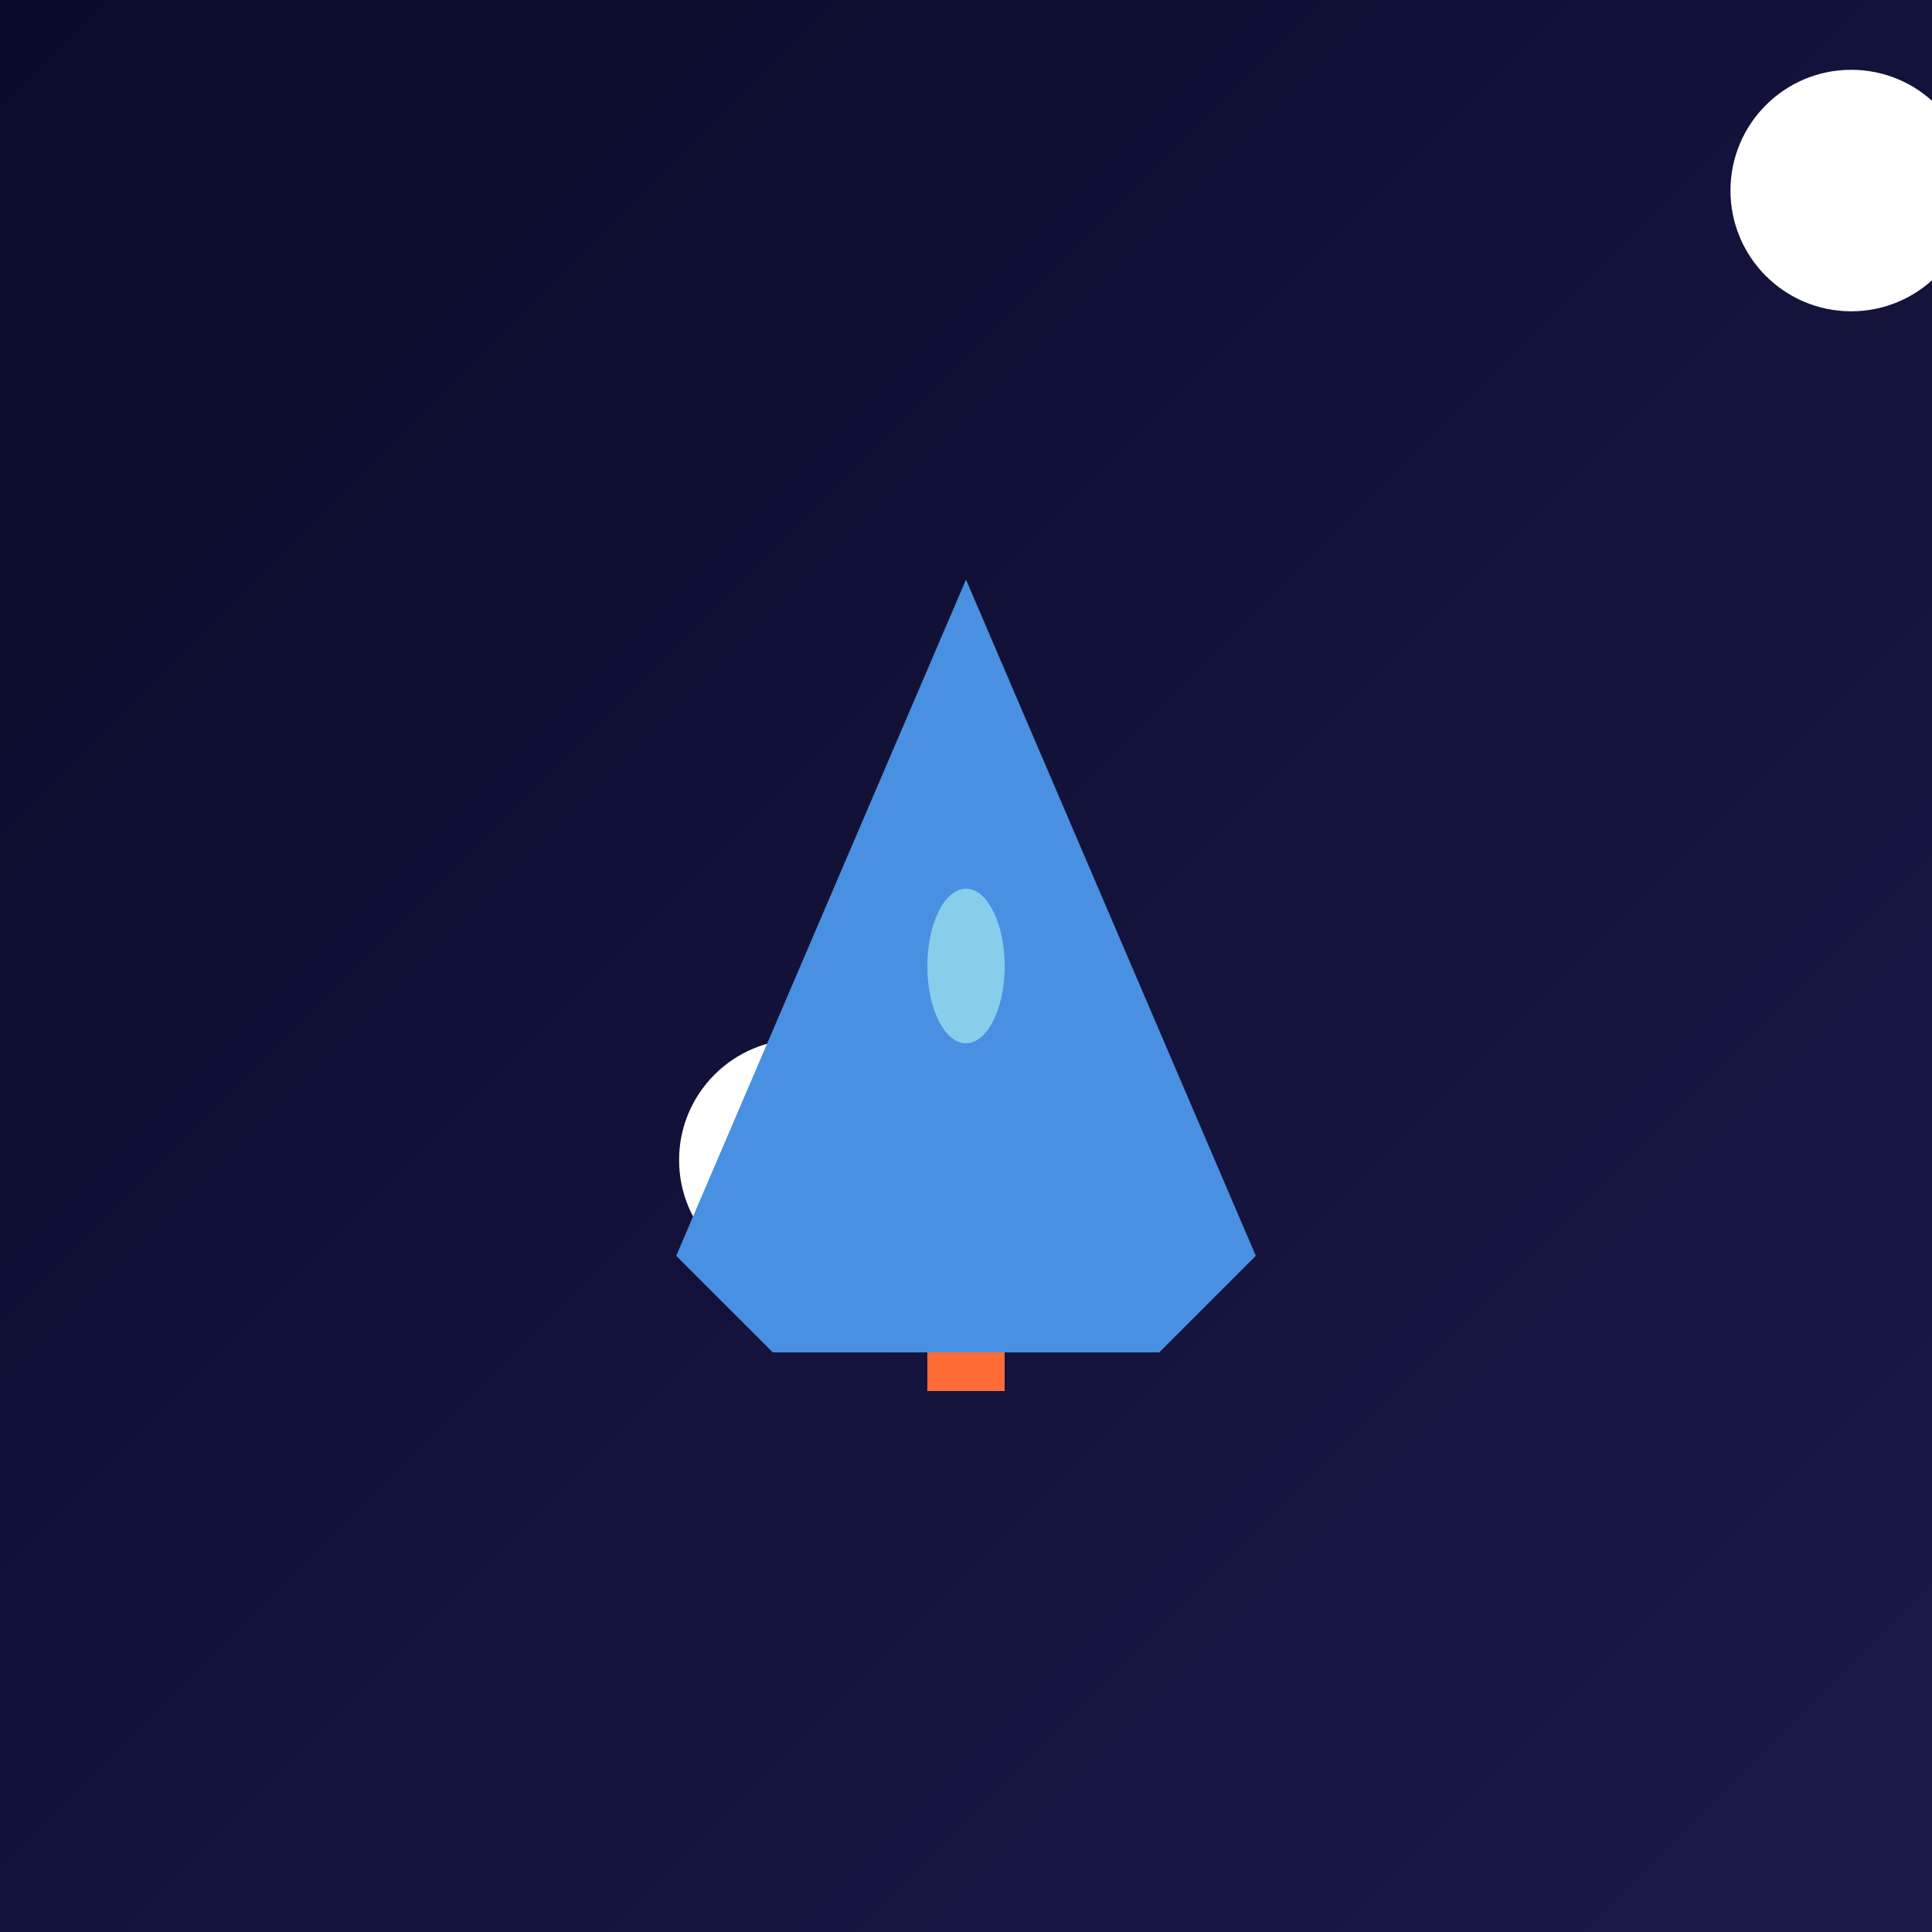
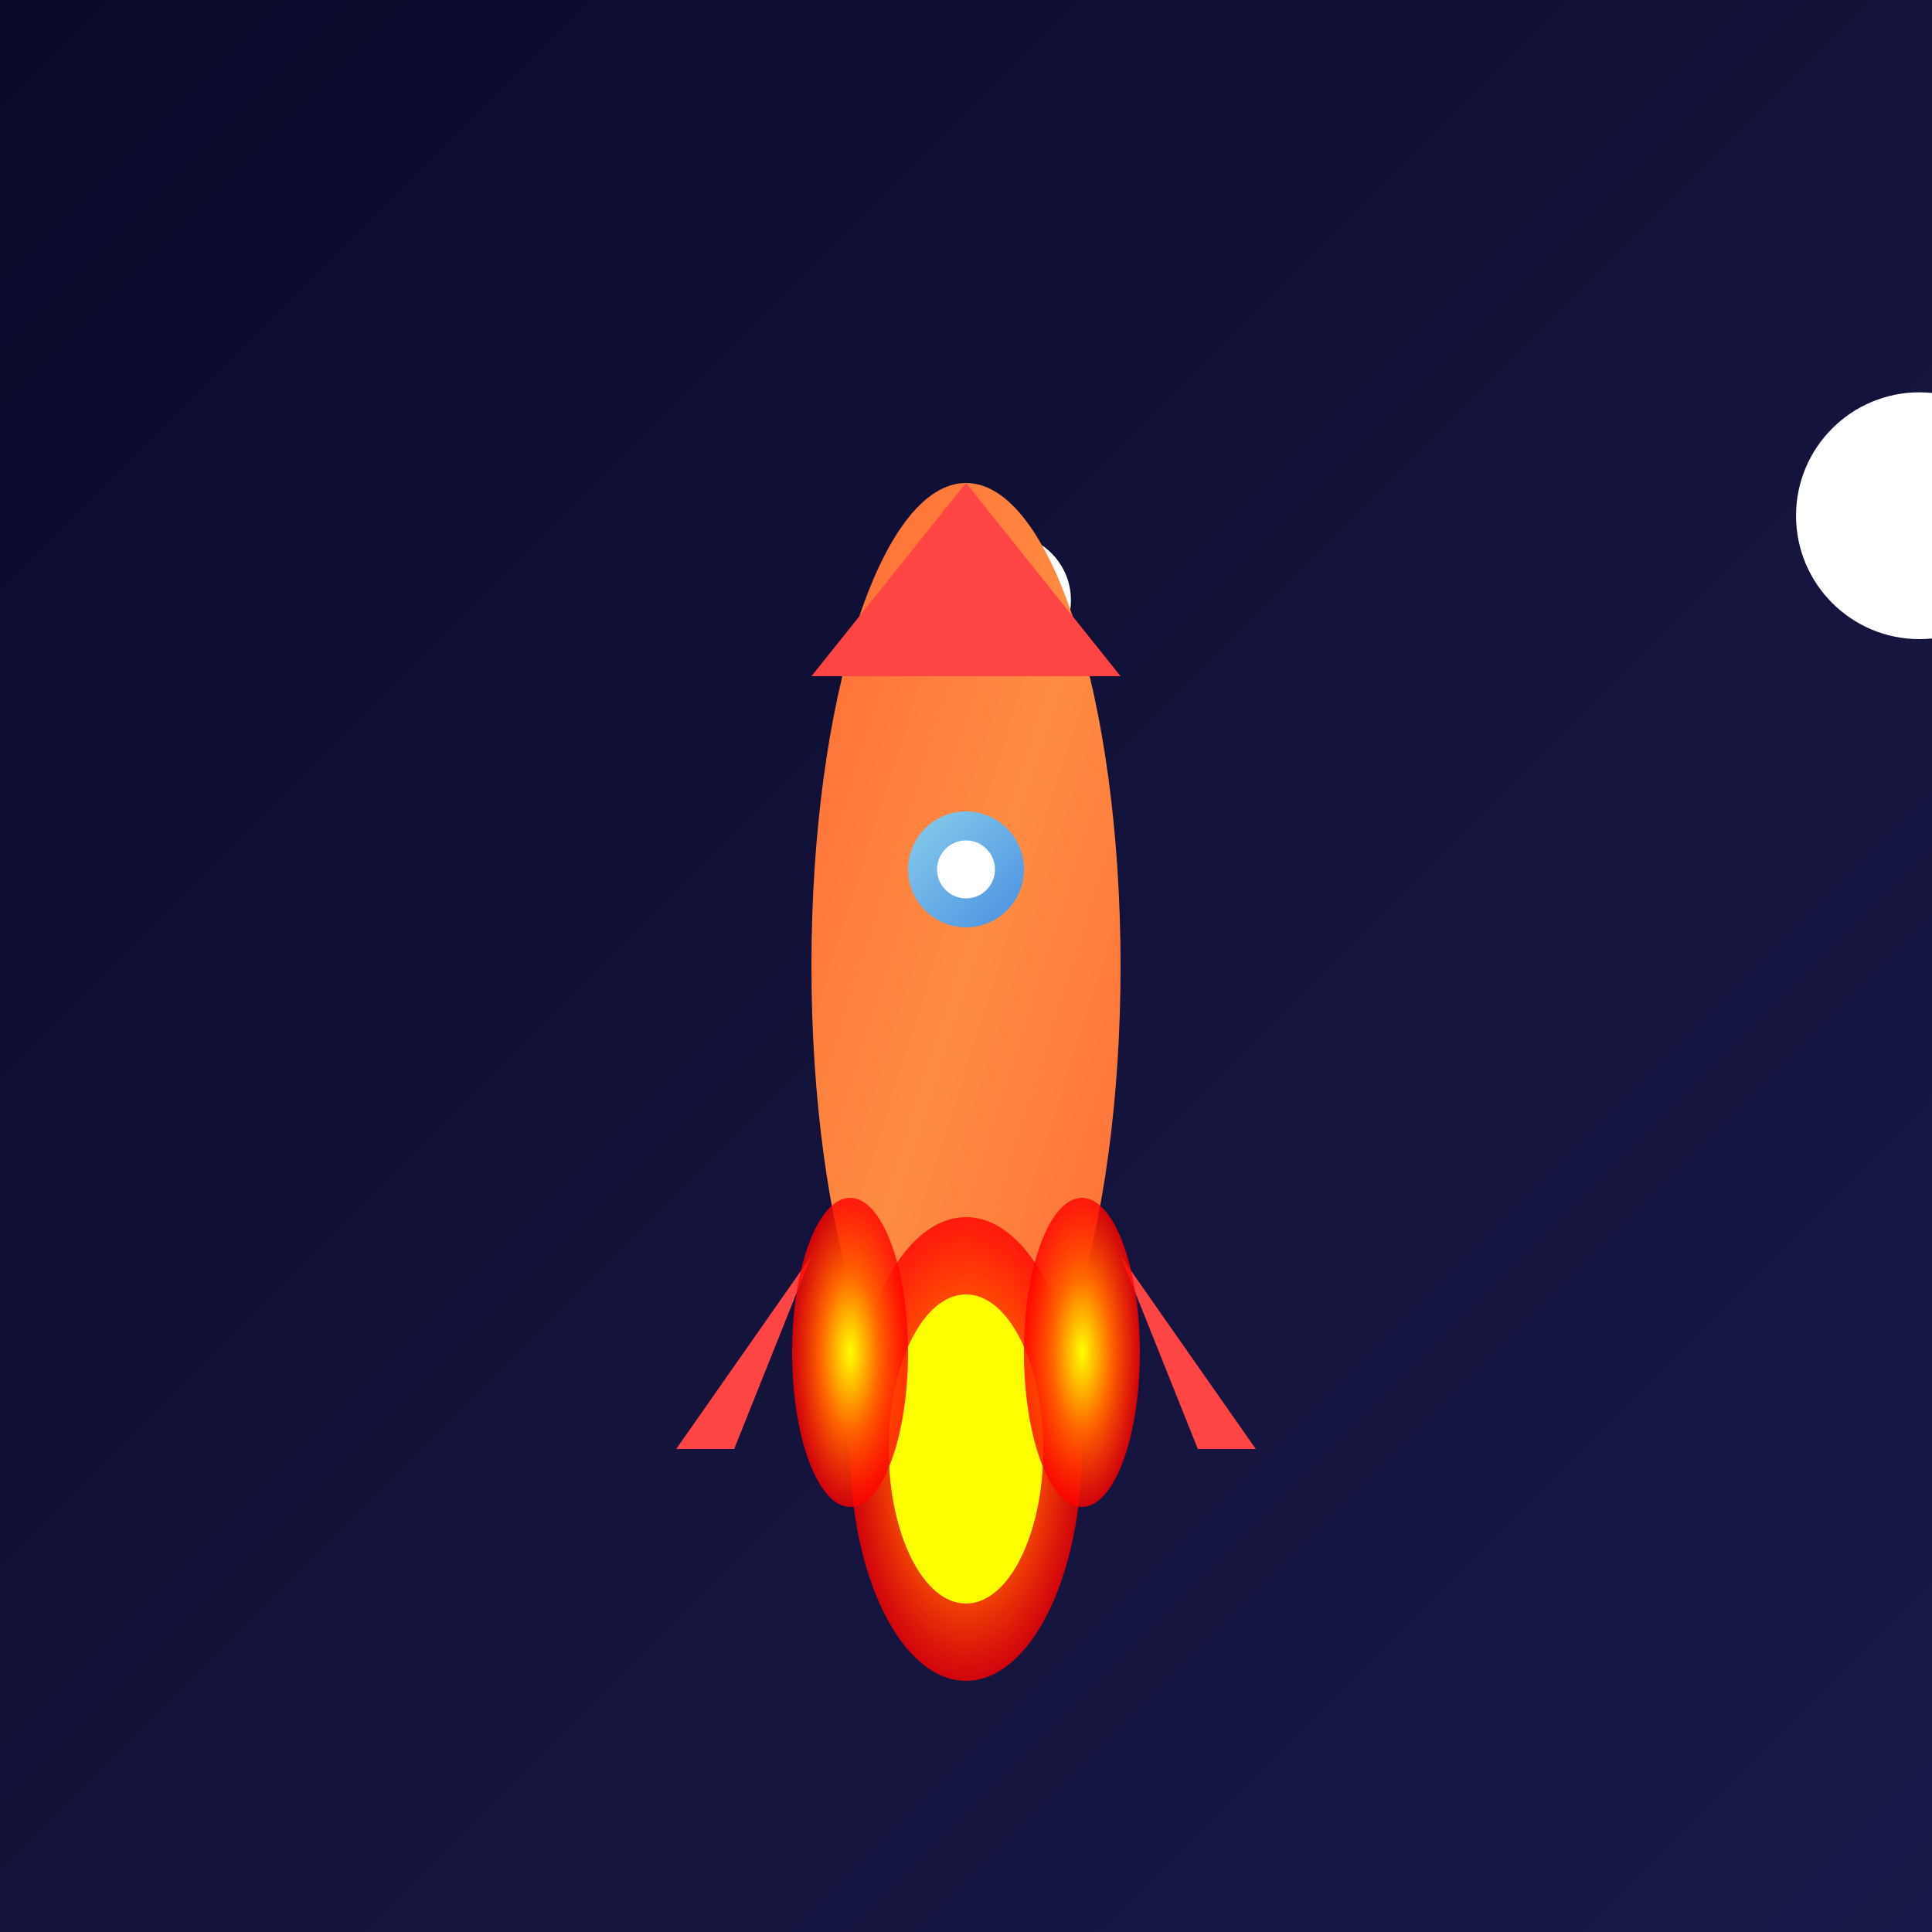
<svg xmlns="http://www.w3.org/2000/svg" width="16" height="16" viewBox="0 0 16 16">
  <defs>
    <linearGradient id="bg" x1="0%" y1="0%" x2="100%" y2="100%">
      <stop offset="0%" style="stop-color:#0a0a2a;stop-opacity:1" />
      <stop offset="100%" style="stop-color:#1a1a4a;stop-opacity:1" />
    </linearGradient>
+     <linearGradient id="rocket" x1="0%" y1="0%" x2="100%" y2="100%">
+       <stop offset="0%" style="stop-color:#ff6b35;stop-opacity:1" />
+       <stop offset="50%" style="stop-color:#ff8c42;stop-opacity:1" />
+       <stop offset="100%" style="stop-color:#ff6b35;stop-opacity:1" />
+     </linearGradient>
+     <linearGradient id="window" x1="0%" y1="0%" x2="100%" y2="100%">
+       <stop offset="0%" style="stop-color:#87ceeb;stop-opacity:1" />
+       <stop offset="100%" style="stop-color:#4a90e2;stop-opacity:1" />
+     </linearGradient>
+     <radialGradient id="flame" cx="50%" cy="50%" r="50%">
+       <stop offset="0%" style="stop-color:#ffff00;stop-opacity:1" />
+       <stop offset="50%" style="stop-color:#ff6600;stop-opacity:1" />
+       <stop offset="100%" style="stop-color:#ff0000;stop-opacity:0.8" />
+     </radialGradient>
  </defs>
  <rect width="16" height="16" fill="url(#bg)" />
  <g fill="#ffffff">
-     <circle cx="15.331" cy="1.578" r="1" />
-     <circle cx="6.624" cy="9.607" r="1" />
+     <circle cx="15.896" cy="4.271" r="1.022" />
+     <circle cx="8.32" cy="4.97" r="0.549" />
  </g>
  <g transform="translate(8, 8)">
-     <polygon points="0,-3.2 -2.4,2.4 -1.6,3.2 1.6,3.2 2.4,2.4" fill="#4a90e2" />
-     <ellipse cx="0" cy="0" rx="0.32" ry="0.64" fill="#87ceeb" />
-     <rect x="-0.32" y="3.2" width="0.64" height="0.32" fill="#ff6b35" />
+     <ellipse cx="0" cy="0" rx="1.28" ry="4" fill="url(#rocket)" />
+     <polygon points="0,-4 -1.28,-2.4 1.28,-2.4" fill="#ff4444" />
+     <circle cx="0" cy="-0.8" r="0.48" fill="url(#window)" />
+     <circle cx="0" cy="-0.8" r="0.24" fill="#ffffff" />
+     <polygon points="-1.28,2.4 -2.4,4 -1.92,4" fill="#ff4444" />
+     <polygon points="1.28,2.4 2.4,4 1.92,4" fill="#ff4444" />
+     <ellipse cx="0" cy="4" rx="0.96" ry="1.92" fill="url(#flame)" />
+     <ellipse cx="0" cy="4" rx="0.64" ry="1.28" fill="#ffff00" />
+     <ellipse cx="-0.96" cy="3.2" rx="0.48" ry="1.28" fill="url(#flame)" />
+     <ellipse cx="0.96" cy="3.2" rx="0.48" ry="1.28" fill="url(#flame)" />
  </g>
</svg>
